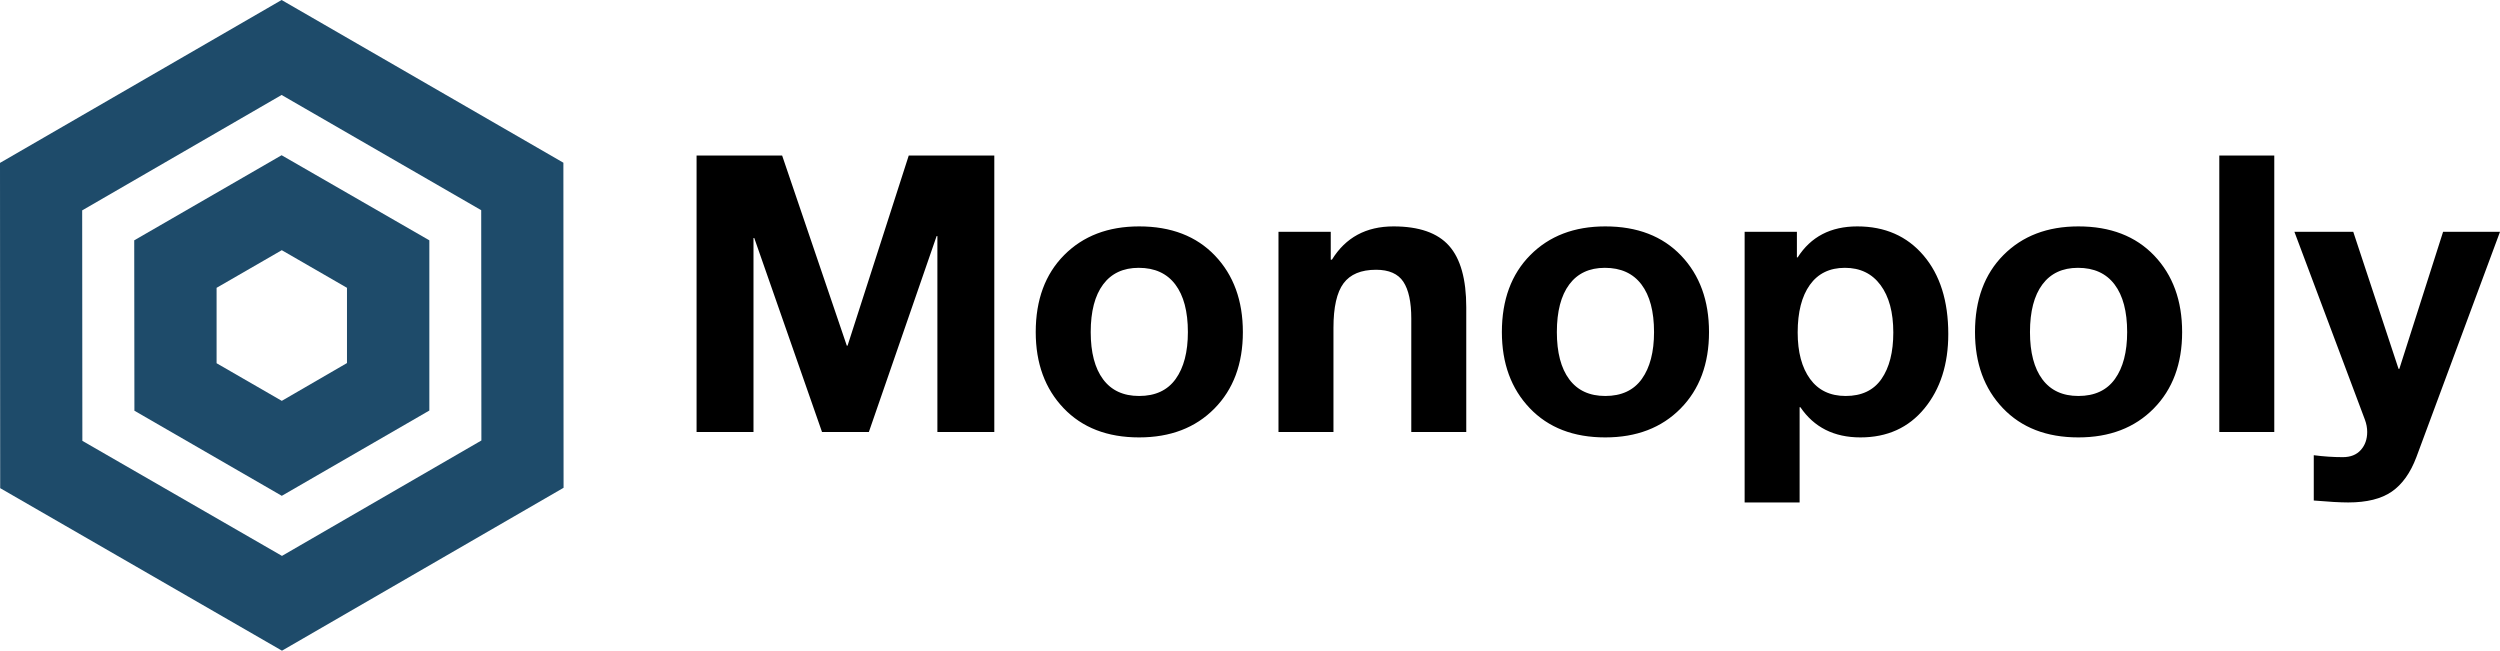
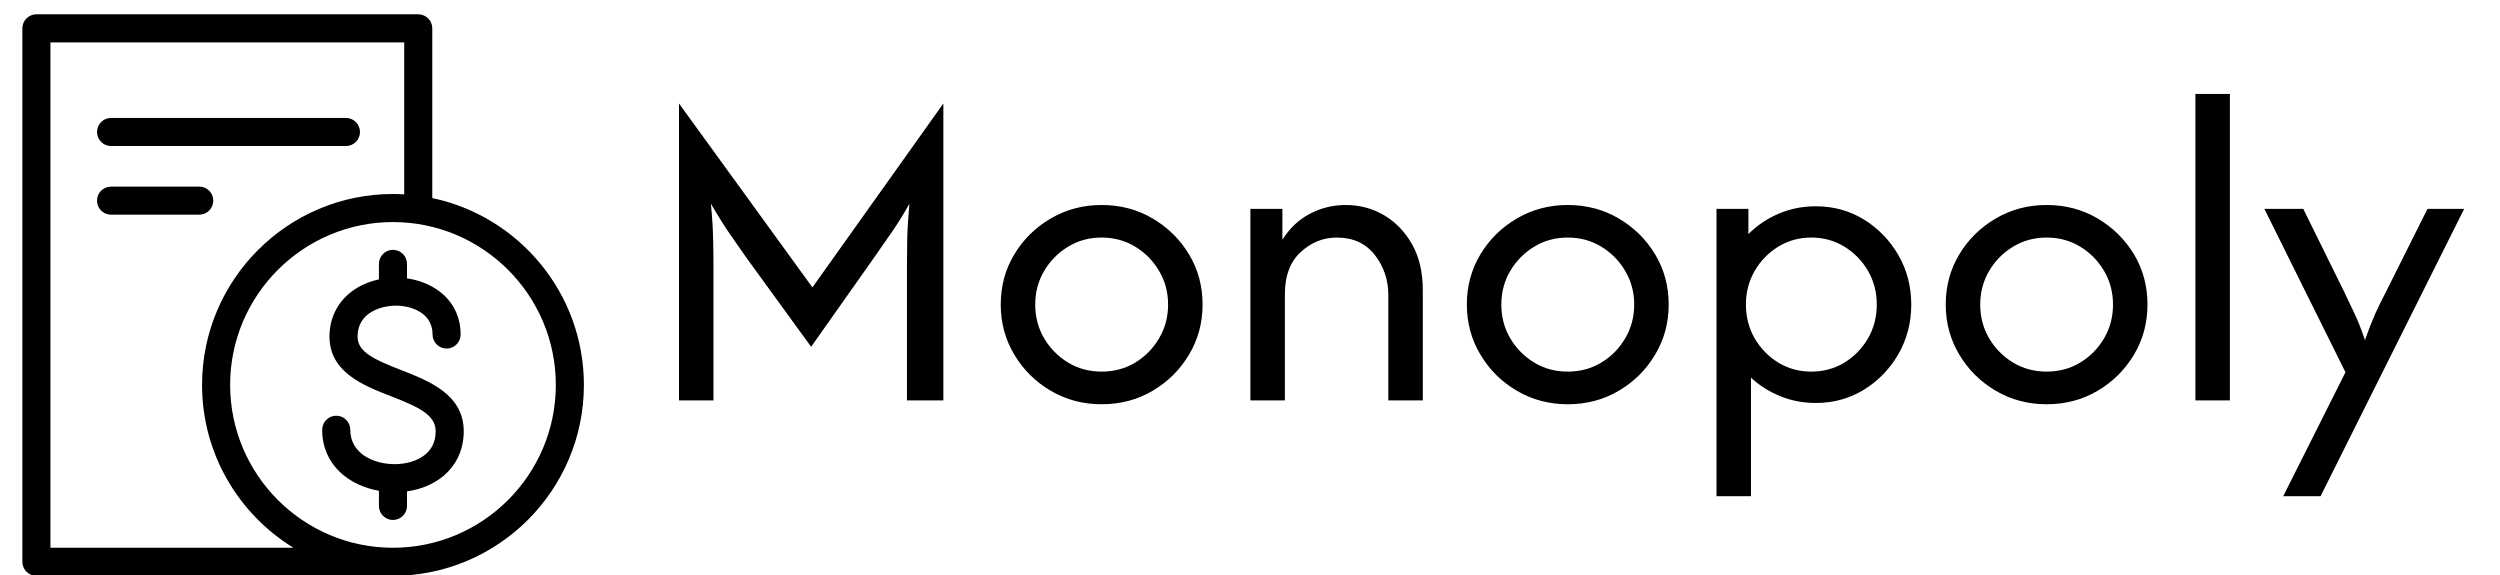
- <svg xmlns="http://www.w3.org/2000/svg" width="435.6" height="113.375" viewBox="0 0 369.667 96.214" class="css-1j8o68f" version="1.1" id="svg13">
-   <defs id="SvgjsDefs1231" />
-   <g id="SvgjsG1232" featurekey="symbolFeature-0" transform="matrix(27.00367,0,0,27.00367,-25.84252,-19.38864)" fill="#1e4b6a">
-     <g id="g7">
-       <path fill="#1e4b6a" d="M2.501,4.281l-1.543-0.89L0.957,1.61l1.542-0.892l1.543,0.891l0.001,1.78L2.501,4.281z M1.408,3.132   l1.093,0.63L3.593,3.13L3.592,1.869L2.499,1.238L1.407,1.87L1.408,3.132z" id="path3" />
-       <path fill="#1e4b6a" d="M2.5,3.433L1.693,2.967L1.692,2.034l0.807-0.466l0.809,0.466v0.932L2.5,3.433z M2.143,2.707L2.5,2.913   l0.357-0.207V2.294L2.5,2.088L2.143,2.294V2.707z" id="path5" />
-     </g>
-   </g>
-   <g id="SvgjsG1233" featurekey="nameFeature-0" transform="matrix(1.431229,0,0,1.431229,99.04981,6.626738)" fill="#000000">
-     <path d="M11.6 11.44 l6.68 19.64 l0.08 0 l6.32 -19.64 l8.84 0 l0 28.56 l-5.88 0 l0 -20.24 l-0.08 0 l-7 20.24 l-4.84 0 l-7 -20.04 l-0.08 0 l0 20.04 l-5.88 0 l0 -28.56 l8.84 0 z M48.48 18.76 c3.307 0 5.92 1.007 7.84 3.02 s2.88 4.647 2.88 7.9 c0 3.28 -0.98 5.913 -2.94 7.9 s-4.553 2.98 -7.78 2.98 c-3.28 0 -5.88 -1.007 -7.8 -3.02 s-2.88 -4.633 -2.88 -7.86 c0 -3.333 0.98 -5.987 2.94 -7.96 s4.54 -2.96 7.74 -2.96 z M43.48 29.68 c0 2.107 0.427 3.733 1.28 4.88 s2.093 1.72 3.72 1.72 c1.68 0 2.94 -0.587 3.78 -1.76 s1.26 -2.787 1.26 -4.84 c0 -2.133 -0.433 -3.773 -1.3 -4.92 s-2.127 -1.72 -3.78 -1.72 c-1.6 0 -2.827 0.573 -3.68 1.72 s-1.28 2.787 -1.28 4.92 z M74.76 18.76 c2.64 0 4.553 0.667 5.74 2 s1.78 3.453 1.78 6.36 l0 12.88 l-5.68 0 l0 -11.72 c0 -1.707 -0.273 -2.973 -0.82 -3.8 s-1.487 -1.24 -2.82 -1.24 c-1.547 0 -2.667 0.467 -3.36 1.4 s-1.04 2.467 -1.04 4.6 l0 10.76 l-5.68 0 l0 -20.68 l5.4 0 l0 2.88 l0.12 0 c1.413 -2.293 3.533 -3.44 6.36 -3.44 z M96.64 18.76 c3.307 0 5.92 1.007 7.84 3.02 s2.88 4.647 2.88 7.9 c0 3.28 -0.98 5.913 -2.94 7.9 s-4.553 2.98 -7.78 2.98 c-3.28 0 -5.88 -1.007 -7.8 -3.02 s-2.88 -4.633 -2.88 -7.86 c0 -3.333 0.98 -5.987 2.94 -7.96 s4.54 -2.96 7.74 -2.96 z M91.64 29.68 c0 2.107 0.427 3.733 1.28 4.88 s2.093 1.72 3.72 1.72 c1.68 0 2.94 -0.587 3.78 -1.76 s1.26 -2.787 1.26 -4.84 c0 -2.133 -0.433 -3.773 -1.3 -4.92 s-2.127 -1.72 -3.78 -1.72 c-1.6 0 -2.827 0.573 -3.68 1.72 s-1.28 2.787 -1.28 4.92 z M122.68 18.76 c2.853 0 5.133 1 6.84 3 s2.56 4.707 2.56 8.12 c0 3.12 -0.82 5.68 -2.46 7.68 s-3.847 3 -6.62 3 c-2.72 0 -4.787 -1.04 -6.2 -3.12 l-0.08 0 l0 9.84 l-5.68 0 l0 -27.96 l5.4 0 l0 2.64 l0.08 0 c1.36 -2.133 3.413 -3.2 6.16 -3.2 z M116.52 29.72 c0 2.027 0.427 3.627 1.28 4.8 s2.08 1.76 3.68 1.76 c1.653 0 2.887 -0.587 3.7 -1.76 s1.22 -2.773 1.22 -4.8 c0 -2.08 -0.44 -3.713 -1.32 -4.9 s-2.107 -1.78 -3.68 -1.78 s-2.78 0.587 -3.62 1.76 s-1.26 2.813 -1.26 4.92 z M145.52 18.76 c3.307 0 5.92 1.007 7.84 3.02 s2.88 4.647 2.88 7.9 c0 3.28 -0.98 5.913 -2.94 7.9 s-4.553 2.98 -7.78 2.98 c-3.28 0 -5.88 -1.007 -7.8 -3.02 s-2.88 -4.633 -2.88 -7.86 c0 -3.333 0.98 -5.987 2.94 -7.96 s4.54 -2.96 7.74 -2.96 z M140.52 29.68 c0 2.107 0.427 3.733 1.28 4.88 s2.093 1.72 3.72 1.72 c1.68 0 2.94 -0.587 3.78 -1.76 s1.26 -2.787 1.26 -4.84 c0 -2.133 -0.433 -3.773 -1.3 -4.92 s-2.127 -1.72 -3.78 -1.72 c-1.6 0 -2.827 0.573 -3.68 1.72 s-1.28 2.787 -1.28 4.92 z M165.76 11.44 l0 28.56 l-5.68 0 l0 -28.56 l5.68 0 z M173.92 19.32 l4.68 14.16 l0.08 0 l4.52 -14.16 l5.88 0 l-8.64 23.28 c-0.613 1.627 -1.46 2.813 -2.54 3.56 s-2.58 1.12 -4.5 1.12 c-0.827 0 -2.013 -0.067 -3.56 -0.2 l0 -4.68 c1.013 0.133 2.013 0.2 3 0.2 c0.8 0 1.42 -0.247 1.86 -0.74 s0.66 -1.113 0.66 -1.86 c0 -0.427 -0.08 -0.853 -0.24 -1.28 l-7.28 -19.4 l6.08 0 z" id="path10" />
+ <svg xmlns="http://www.w3.org/2000/svg" version="1.1" width="395.52" height="90.951" viewBox="0 0 400 93">
+   <g transform="matrix(1,0,0,1,1.160983,2.2582)">
+     <svg viewBox="0 0 396 91" data-background-color="#ffffff" preserveAspectRatio="xMidYMid meet" height="90.951" width="395.52">
+       <g id="tight-bounds" transform="matrix(1,0,0,1,0.24,0.02425673)">
+         <svg viewBox="0 0 395.52 90.951" height="90.951" width="395.52">
+           <g>
+             <svg viewBox="0 0 540.953 124.395" height="90.951" width="395.52">
+               <g transform="matrix(1,0,0,1,145.4335,17.6376)">
+                 <svg viewBox="0 0 395.52 89.119" height="89.119" width="395.52">
+                   <g id="textblocktransform">
+                     <svg viewBox="0 0 395.52 89.119" height="89.119" width="395.52" id="textblock">
+                       <g>
+                         <svg viewBox="0 0 395.52 89.119" height="89.119" width="395.52">
+                           <g transform="matrix(1,0,0,1,0,0)">
+                             <svg width="395.52" viewBox="4.38 -33.33 194.14 43.75" height="89.119" data-palette-color="#000000">
+                               <path d="M8.13 0L4.38 0 4.38-32.29 18.89-12.29 33.13-32.29 33.13 0 29.17 0 29.17-14.44Q29.17-15.87 29.2-17.55 29.24-19.24 29.44-21.39L29.44-21.39Q28.37-19.48 27.34-18.04 26.32-16.6 25.49-15.38L25.49-15.38 18.75-5.83 11.81-15.38Q10.94-16.6 9.95-18.04 8.96-19.48 7.85-21.39L7.85-21.39Q8.06-19.24 8.09-17.55 8.13-15.87 8.13-14.44L8.13-14.44 8.13 0ZM50.34 0.42L50.34 0.42Q47.32 0.42 44.82-1.04 42.32-2.5 40.85-4.97 39.37-7.43 39.37-10.42L39.37-10.42Q39.37-13.44 40.85-15.89 42.32-18.33 44.82-19.79 47.32-21.25 50.34-21.25L50.34-21.25Q53.4-21.25 55.88-19.79 58.37-18.33 59.84-15.89 61.32-13.44 61.32-10.42L61.32-10.42Q61.32-7.43 59.84-4.97 58.37-2.5 55.88-1.04 53.4 0.42 50.34 0.42ZM50.34-3.13L50.34-3.13Q52.36-3.13 53.99-4.11 55.62-5.1 56.59-6.75 57.57-8.4 57.57-10.42L57.57-10.42Q57.57-12.43 56.59-14.08 55.62-15.73 53.99-16.72 52.36-17.71 50.34-17.71L50.34-17.71Q48.33-17.71 46.7-16.72 45.07-15.73 44.09-14.08 43.12-12.43 43.12-10.42L43.12-10.42Q43.12-8.4 44.09-6.75 45.07-5.1 46.7-4.11 48.33-3.13 50.34-3.13ZM70.27 0L66.52 0 66.52-20.83 70-20.83 70-17.47Q71.14-19.31 72.96-20.28 74.79-21.25 76.9-21.25L76.9-21.25Q79.13-21.25 81.02-20.16 82.91-19.06 84.09-17 85.27-14.93 85.27-11.98L85.27-11.98 85.27 0 81.52 0 81.52-11.46Q81.52-13.92 80.05-15.82 78.57-17.71 75.9-17.71L75.9-17.71Q73.71-17.71 71.99-16.13 70.27-14.55 70.27-11.56L70.27-11.56 70.27 0ZM101.03 0.42L101.03 0.42Q98.01 0.42 95.51-1.04 93.01-2.5 91.54-4.97 90.06-7.43 90.06-10.42L90.06-10.42Q90.06-13.44 91.54-15.89 93.01-18.33 95.51-19.79 98.01-21.25 101.03-21.25L101.03-21.25Q104.09-21.25 106.57-19.79 109.06-18.33 110.53-15.89 112.01-13.44 112.01-10.42L112.01-10.42Q112.01-7.43 110.53-4.97 109.06-2.5 106.57-1.04 104.09 0.42 101.03 0.42ZM101.03-3.13L101.03-3.13Q103.05-3.13 104.68-4.11 106.31-5.1 107.28-6.75 108.26-8.4 108.26-10.42L108.26-10.42Q108.26-12.43 107.28-14.08 106.31-15.73 104.68-16.72 103.05-17.71 101.03-17.71L101.03-17.71Q99.02-17.71 97.39-16.72 95.76-15.73 94.78-14.08 93.81-12.43 93.81-10.42L93.81-10.42Q93.81-8.4 94.78-6.75 95.76-5.1 97.39-4.11 99.02-3.13 101.03-3.13ZM120.96 10.42L117.21 10.42 117.21-20.83 120.68-20.83 120.68-18.09Q122.11-19.51 123.98-20.31 125.86-21.11 128.01-21.11L128.01-21.11Q130.89-21.11 133.24-19.67 135.58-18.23 136.99-15.8 138.39-13.37 138.39-10.42L138.39-10.42Q138.39-7.47 136.99-5.03 135.58-2.6 133.24-1.16 130.89 0.28 128.01 0.28L128.01 0.28Q125.96 0.28 124.16-0.45 122.35-1.18 120.96-2.47L120.96-2.47 120.96 10.42ZM127.52-3.13L127.52-3.13Q129.5-3.13 131.12-4.11 132.73-5.1 133.69-6.75 134.64-8.4 134.64-10.42L134.64-10.42Q134.64-12.43 133.69-14.08 132.73-15.73 131.12-16.72 129.5-17.71 127.52-17.71L127.52-17.71Q125.55-17.71 123.93-16.72 122.32-15.73 121.36-14.08 120.41-12.43 120.41-10.42L120.41-10.42Q120.41-8.4 121.36-6.75 122.32-5.1 123.93-4.11 125.55-3.13 127.52-3.13ZM153.11 0.42L153.11 0.42Q150.09 0.42 147.59-1.04 145.09-2.5 143.62-4.97 142.14-7.43 142.14-10.42L142.14-10.42Q142.14-13.44 143.62-15.89 145.09-18.33 147.59-19.79 150.09-21.25 153.11-21.25L153.11-21.25Q156.17-21.25 158.65-19.79 161.13-18.33 162.61-15.89 164.08-13.44 164.08-10.42L164.08-10.42Q164.08-7.43 162.61-4.97 161.13-2.5 158.65-1.04 156.17 0.42 153.11 0.42ZM153.11-3.13L153.11-3.13Q155.13-3.13 156.76-4.11 158.39-5.1 159.36-6.75 160.33-8.4 160.33-10.42L160.33-10.42Q160.33-12.43 159.36-14.08 158.39-15.73 156.76-16.72 155.13-17.71 153.11-17.71L153.11-17.71Q151.1-17.71 149.47-16.72 147.83-15.73 146.86-14.08 145.89-12.43 145.89-10.42L145.89-10.42Q145.89-8.4 146.86-6.75 147.83-5.1 149.47-4.11 151.1-3.13 153.11-3.13ZM173.04 0L169.29 0 169.29-33.33 173.04-33.33 173.04 0ZM182.9 10.42L178.84 10.42 185.61-3.06 176.79-20.83 181.02-20.83 185.47-11.81Q186.06-10.59 186.61-9.41 187.17-8.23 187.73-6.56L187.73-6.56Q188.32-8.23 188.85-9.43 189.39-10.63 190.02-11.81L190.02-11.81 194.53-20.83 198.52-20.83 182.9 10.42Z" opacity="1" transform="matrix(1,0,0,1,0,0)" fill="#000000" class="wordmark-text-0" data-fill-palette-color="primary" id="text-0" />
+                             </svg>
+                           </g>
+                         </svg>
+                       </g>
+                     </svg>
+                   </g>
+                 </svg>
+               </g>
+               <g>
+                 <svg viewBox="0 0 124.395 124.395" height="124.395" width="124.395">
+                   <g>
+                     <svg xml:space="preserve" viewBox="0 0 100 100" x="0" y="0" height="124.395" width="124.395" class="icon-icon-0" data-fill-palette-color="accent" id="icon-0">
+                       <path d="M15.792 23.458h41.833a2.5 2.5 0 1 0 0-5H15.792a2.5 2.5 0 1 0 0 5M34 33.185a2.5 2.5 0 0 0-2.5-2.5H15.792a2.5 2.5 0 1 0 0 5H31.5a2.5 2.5 0 0 0 2.5-2.5" fill="#000000" data-fill-palette-color="accent" />
+                       <path d="M73 32.728V2.5A2.5 2.5 0 0 0 70.5 0h-68A2.5 2.5 0 0 0 0 2.5v95a2.5 2.5 0 0 0 2.5 2.5h63c0.034 0 0.066-0.009 0.101-0.01 0.133 0.001 0.265 0.01 0.399 0.01 18.748 0 34-15.252 34-34 0-16.348-11.599-30.036-27-33.272M5 95V5h63v27.064A34 34 0 0 0 66 32c-18.748 0-34 15.252-34 34 0 12.257 6.52 23.016 16.273 29z m61 0c-15.991 0-29-13.01-29-29s13.009-29 29-29 29 13.009 29 29-13.01 29-29 29" fill="#000000" data-fill-palette-color="accent" />
+                       <path d="M67.453 63.356c-4.828-1.881-7.76-3.221-7.76-5.961 0-4.349 4.293-5.509 6.83-5.509 1.807 0 3.522 0.514 4.709 1.407 1.204 0.908 1.815 2.163 1.815 3.73a2.5 2.5 0 1 0 5 0c0-5.887-4.537-9.286-9.548-9.993v-2.584a2.5 2.5 0 1 0-5 0v2.763c-1.826 0.392-3.508 1.132-4.896 2.188-2.522 1.92-3.911 4.76-3.911 7.997 0 6.355 6.068 8.721 10.944 10.62 4.957 1.932 7.967 3.316 7.967 6.251 0 1.819-0.689 3.262-2.049 4.289-1.31 0.99-3.222 1.558-5.245 1.558-3.813 0-7.915-1.917-7.915-6.125a2.5 2.5 0 1 0-5 0c0 6.231 4.731 9.917 10.104 10.869v2.696a2.5 2.5 0 1 0 5 0v-2.595c2.294-0.323 4.398-1.15 6.069-2.413 2.603-1.966 4.035-4.905 4.035-8.278 0.002-6.564-6.181-8.973-11.149-10.91" fill="#000000" data-fill-palette-color="accent" />
+                     </svg>
+                   </g>
+                 </svg>
+               </g>
+             </svg>
+           </g>
+           <defs />
+         </svg>
+         <rect width="395.52" height="90.951" fill="none" stroke="none" visibility="hidden" />
+       </g>
+     </svg>
  </g>
</svg>
